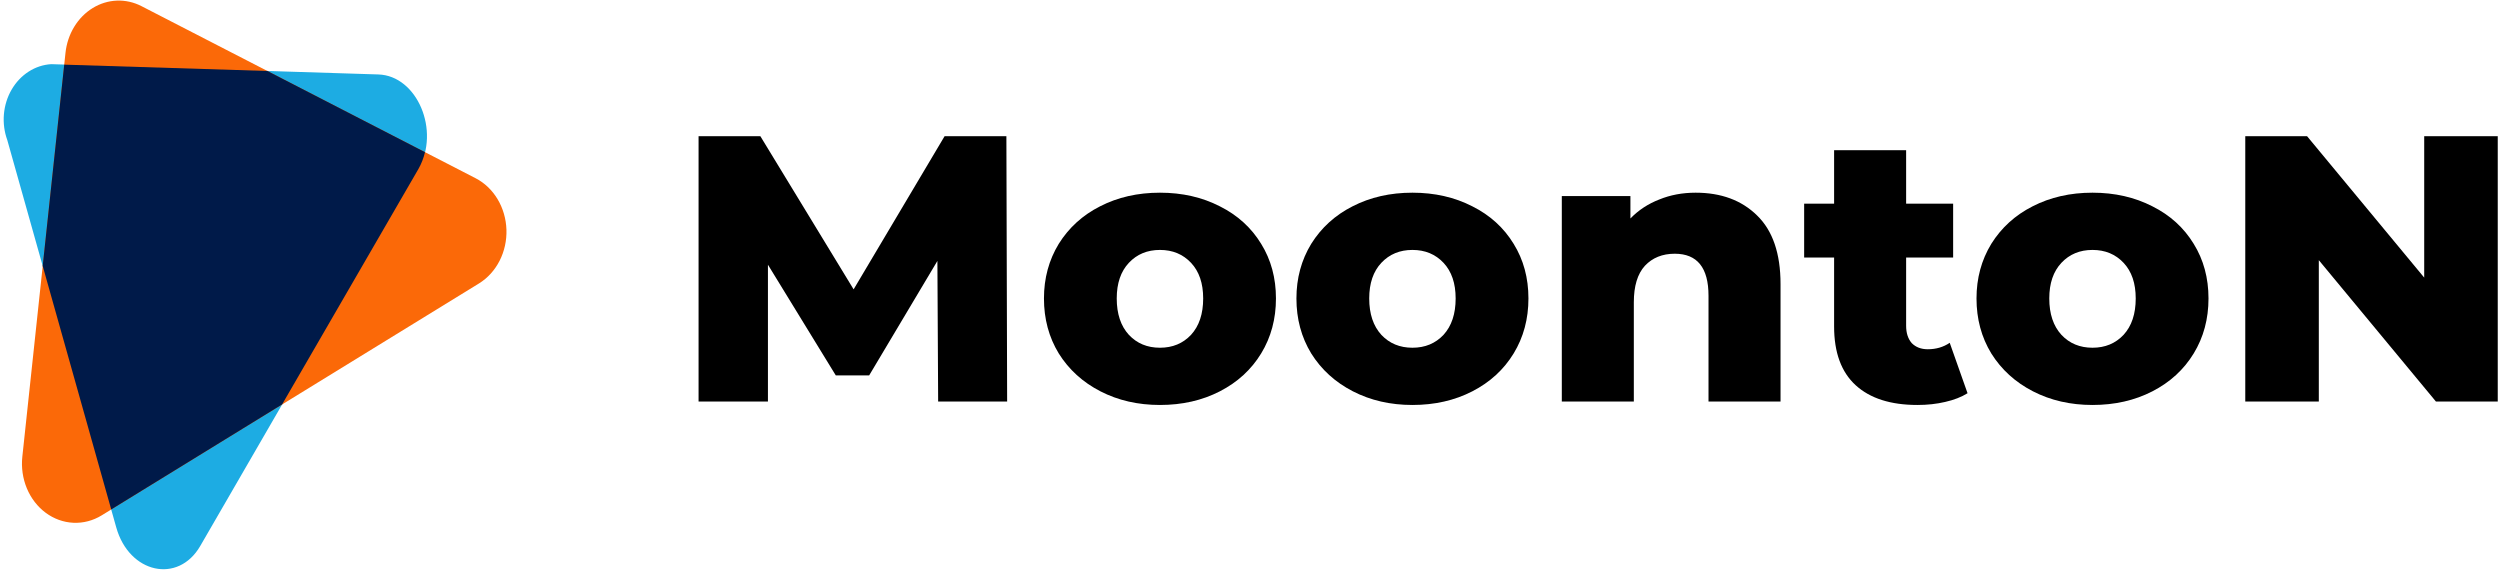
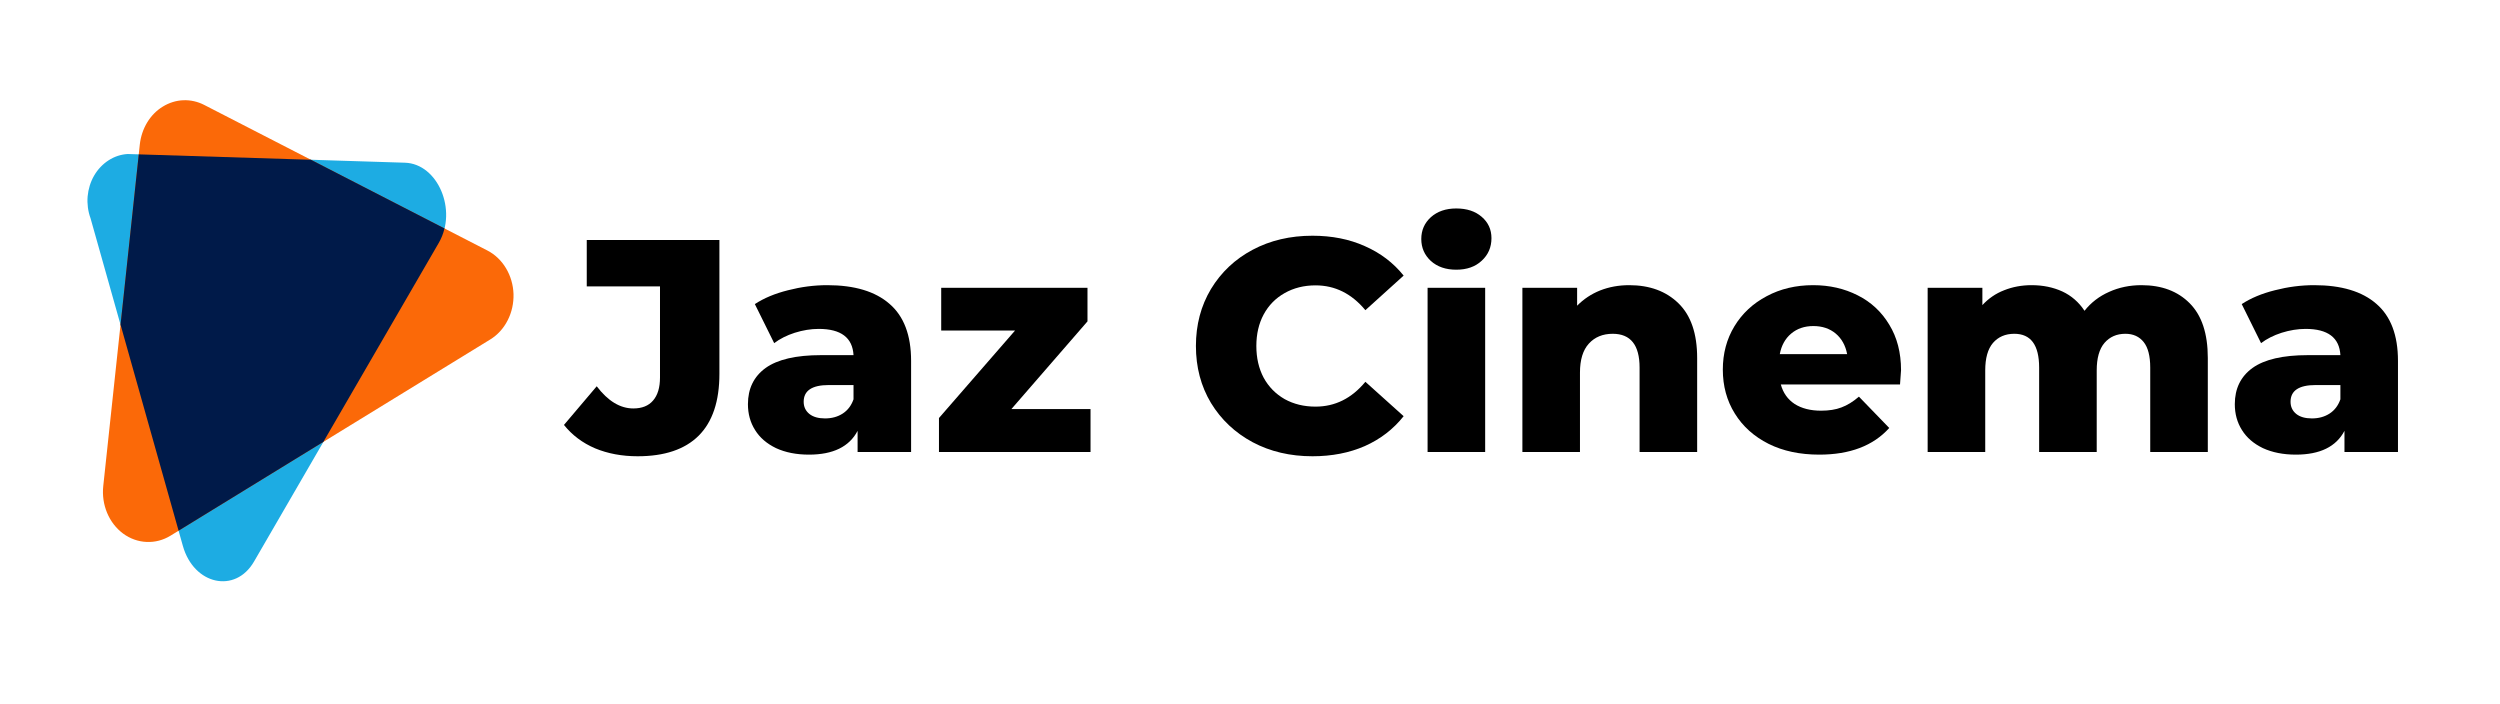
- <svg xmlns="http://www.w3.org/2000/svg" width="173" height="40" viewBox="0 0 173 40" fill="none">
-   <path d="M28.955 11.693L13.857 37.782C12.327 40.425 8.938 39.681 8.044 36.495L0.506 9.698C0.3 9.132 0.219 8.521 0.27 7.913C0.322 7.306 0.503 6.721 0.801 6.207C1.098 5.693 1.502 5.264 1.98 4.957C2.457 4.65 2.994 4.472 3.546 4.44L26.181 5.152C28.868 5.236 30.485 9.049 28.955 11.693Z" fill="#1DACE3" />
-   <path d="M33.148 19.613L7.038 35.662C6.44 36.029 5.763 36.207 5.079 36.176C4.396 36.145 3.734 35.907 3.166 35.487C2.598 35.068 2.146 34.483 1.86 33.798C1.574 33.114 1.465 32.355 1.545 31.606L4.532 3.655C4.601 3.011 4.807 2.395 5.134 1.857C5.461 1.318 5.899 0.873 6.413 0.558C6.926 0.242 7.5 0.066 8.087 0.043C8.674 0.02 9.258 0.151 9.79 0.425L32.913 12.334C33.531 12.653 34.057 13.155 34.433 13.783C34.809 14.411 35.021 15.142 35.046 15.894C35.07 16.646 34.906 17.391 34.571 18.047C34.236 18.703 33.744 19.245 33.148 19.613Z" fill="#FB6908" />
-   <path d="M4.444 4.473L2.955 18.406L7.696 35.254L19.521 27.987L28.955 11.693C29.16 11.333 29.314 10.941 29.41 10.529L18.504 4.912L4.444 4.473Z" fill="#001A49" />
-   <path d="M64.92 27.788L64.868 18.056L60.146 25.978H57.837L53.141 18.318V27.788H48.341V9.425H52.617L59.07 20.023L65.366 9.425H69.642L69.694 27.788H64.92Z" fill="black" />
-   <path d="M80.269 28.024C78.747 28.024 77.375 27.71 76.15 27.08C74.926 26.45 73.964 25.576 73.265 24.457C72.583 23.337 72.242 22.07 72.242 20.653C72.242 19.254 72.583 17.995 73.265 16.875C73.964 15.756 74.917 14.89 76.124 14.278C77.348 13.649 78.73 13.334 80.269 13.334C81.808 13.334 83.189 13.649 84.414 14.278C85.638 14.89 86.591 15.756 87.273 16.875C87.955 17.977 88.296 19.236 88.296 20.653C88.296 22.07 87.955 23.337 87.273 24.457C86.591 25.576 85.638 26.45 84.414 27.08C83.189 27.71 81.808 28.024 80.269 28.024ZM80.269 24.063C81.143 24.063 81.86 23.766 82.42 23.171C82.98 22.559 83.26 21.72 83.26 20.653C83.26 19.604 82.98 18.782 82.42 18.187C81.86 17.592 81.143 17.295 80.269 17.295C79.394 17.295 78.677 17.592 78.118 18.187C77.558 18.782 77.278 19.604 77.278 20.653C77.278 21.72 77.558 22.559 78.118 23.171C78.677 23.766 79.394 24.063 80.269 24.063Z" fill="black" />
-   <path d="M97.74 28.024C96.219 28.024 94.846 27.71 93.622 27.08C92.398 26.45 91.436 25.576 90.736 24.457C90.054 23.337 89.713 22.07 89.713 20.653C89.713 19.254 90.054 17.995 90.736 16.875C91.436 15.756 92.389 14.89 93.596 14.278C94.82 13.649 96.201 13.334 97.74 13.334C99.279 13.334 100.661 13.649 101.885 14.278C103.109 14.89 104.063 15.756 104.745 16.875C105.427 17.977 105.768 19.236 105.768 20.653C105.768 22.07 105.427 23.337 104.745 24.457C104.063 25.576 103.109 26.45 101.885 27.08C100.661 27.71 99.279 28.024 97.74 28.024ZM97.74 24.063C98.615 24.063 99.332 23.766 99.892 23.171C100.451 22.559 100.731 21.72 100.731 20.653C100.731 19.604 100.451 18.782 99.892 18.187C99.332 17.592 98.615 17.295 97.74 17.295C96.866 17.295 96.149 17.592 95.589 18.187C95.03 18.782 94.75 19.604 94.75 20.653C94.75 21.72 95.03 22.559 95.589 23.171C96.149 23.766 96.866 24.063 97.74 24.063Z" fill="black" />
-   <path d="M117.337 13.334C119.103 13.334 120.52 13.859 121.587 14.908C122.671 15.957 123.213 17.54 123.213 19.656V27.788H118.229V20.469C118.229 18.528 117.451 17.558 115.894 17.558C115.037 17.558 114.346 17.837 113.822 18.397C113.315 18.957 113.061 19.796 113.061 20.915V27.788H108.077V13.57H112.825V15.118C113.384 14.541 114.049 14.104 114.819 13.806C115.588 13.491 116.427 13.334 117.337 13.334Z" fill="black" />
-   <path d="M136.154 27.211C135.734 27.474 135.218 27.675 134.606 27.814C134.011 27.954 133.373 28.024 132.691 28.024C130.837 28.024 129.412 27.57 128.415 26.66C127.418 25.751 126.92 24.395 126.92 22.594V17.82H124.847V14.095H126.92V10.396H131.904V14.095H135.157V17.82H131.904V22.542C131.904 23.049 132.035 23.451 132.297 23.748C132.577 24.028 132.944 24.168 133.399 24.168C133.976 24.168 134.483 24.02 134.921 23.722L136.154 27.211Z" fill="black" />
-   <path d="M144.801 28.024C143.279 28.024 141.907 27.71 140.682 27.08C139.458 26.45 138.496 25.576 137.797 24.457C137.115 23.337 136.774 22.07 136.774 20.653C136.774 19.254 137.115 17.995 137.797 16.875C138.496 15.756 139.449 14.89 140.656 14.278C141.88 13.649 143.262 13.334 144.801 13.334C146.34 13.334 147.722 13.649 148.946 14.278C150.17 14.89 151.123 15.756 151.805 16.875C152.487 17.977 152.828 19.236 152.828 20.653C152.828 22.07 152.487 23.337 151.805 24.457C151.123 25.576 150.17 26.45 148.946 27.08C147.722 27.71 146.34 28.024 144.801 28.024ZM144.801 24.063C145.675 24.063 146.392 23.766 146.952 23.171C147.512 22.559 147.792 21.72 147.792 20.653C147.792 19.604 147.512 18.782 146.952 18.187C146.392 17.592 145.675 17.295 144.801 17.295C143.927 17.295 143.209 17.592 142.65 18.187C142.09 18.782 141.81 19.604 141.81 20.653C141.81 21.72 142.09 22.559 142.65 23.171C143.209 23.766 143.927 24.063 144.801 24.063Z" fill="black" />
-   <path d="M172.844 9.425V27.788H168.568L160.462 18.003V27.788H155.373V9.425H159.649L167.755 19.21V9.425H172.844Z" fill="black" />
+ <svg xmlns="http://www.w3.org/2000/svg" width="256" zoomAndPan="magnify" viewBox="0 0 192 54" height="72" preserveAspectRatio="xMidYMid meet" version="1.0">
+   <defs>
+     <g />
+     <clipPath id="84368a552b">
+       <path d="M 6.457 11 L 35 11 L 35 45 L 6.457 45 Z M 6.457 11 " clip-rule="nonzero" />
+     </clipPath>
+     <clipPath id="319c953b75">
+       <path d="M 7 7.656 L 40 7.656 L 40 42 L 7 42 Z M 7 7.656 " clip-rule="nonzero" />
+     </clipPath>
+   </defs>
+   <g clip-path="url(#84368a552b)">
+     <path fill="#1dace3" d="M 33.707 18.637 L 19.508 43.129 C 18.07 45.613 14.883 44.914 14.043 41.922 L 6.953 16.762 C 6.758 16.23 6.684 15.656 6.73 15.086 C 6.781 14.52 6.949 13.969 7.23 13.484 C 7.508 13.004 7.891 12.602 8.34 12.312 C 8.789 12.023 9.293 11.855 9.812 11.828 L 31.098 12.496 C 33.625 12.574 35.148 16.152 33.707 18.637 Z M 33.707 18.637 " fill-opacity="1" fill-rule="nonzero" />
+   </g>
+   <g clip-path="url(#319c953b75)">
+     <path fill="#fb6908" d="M 37.652 26.07 L 13.094 41.141 C 12.535 41.484 11.898 41.652 11.254 41.621 C 10.613 41.594 9.988 41.371 9.453 40.977 C 8.922 40.582 8.496 40.035 8.227 39.391 C 7.957 38.746 7.855 38.035 7.93 37.332 L 10.738 11.09 C 10.805 10.484 11 9.906 11.305 9.402 C 11.613 8.895 12.023 8.477 12.508 8.184 C 12.992 7.887 13.531 7.719 14.082 7.699 C 14.633 7.676 15.184 7.801 15.684 8.059 L 37.43 19.238 C 38.012 19.539 38.508 20.008 38.859 20.598 C 39.215 21.188 39.414 21.875 39.438 22.582 C 39.457 23.285 39.305 23.988 38.988 24.602 C 38.676 25.219 38.211 25.727 37.652 26.07 Z M 37.652 26.07 " fill-opacity="1" fill-rule="nonzero" />
+   </g>
+   <path fill="#001a49" d="M 10.656 11.855 L 9.258 24.938 L 13.715 40.758 L 24.836 33.934 L 33.707 18.637 C 33.902 18.297 34.047 17.93 34.137 17.543 L 23.879 12.27 Z M 10.656 11.855 " fill-opacity="1" fill-rule="nonzero" />
+   <g fill="#000000" fill-opacity="1">
+     <g transform="translate(43.7816, 34.71283)">
+       <g>
+         <path d="M 5.188 0.328 C 3.988 0.328 2.898 0.125 1.922 -0.281 C 0.953 -0.695 0.156 -1.297 -0.469 -2.078 L 2.047 -5.047 C 2.91 -3.91 3.848 -3.344 4.859 -3.344 C 5.523 -3.344 6.031 -3.547 6.375 -3.953 C 6.727 -4.359 6.906 -4.945 6.906 -5.719 L 6.906 -12.719 L 1.281 -12.719 L 1.281 -16.281 L 11.469 -16.281 L 11.469 -6 C 11.469 -3.895 10.938 -2.312 9.875 -1.25 C 8.812 -0.195 7.25 0.328 5.188 0.328 Z M 5.188 0.328 " />
+       </g>
+     </g>
+   </g>
+   <g fill="#000000" fill-opacity="1">
+     <g transform="translate(56.7384, 34.71283)">
+       <g>
+         <path d="M 6.797 -12.812 C 8.891 -12.812 10.484 -12.332 11.578 -11.375 C 12.68 -10.426 13.234 -8.969 13.234 -7 L 13.234 0 L 9.125 0 L 9.125 -1.625 C 8.488 -0.406 7.242 0.203 5.391 0.203 C 4.422 0.203 3.578 0.035 2.859 -0.297 C 2.148 -0.641 1.613 -1.102 1.25 -1.688 C 0.883 -2.27 0.703 -2.93 0.703 -3.672 C 0.703 -4.867 1.156 -5.797 2.062 -6.453 C 2.977 -7.109 4.395 -7.438 6.312 -7.438 L 8.812 -7.438 C 8.738 -8.781 7.848 -9.453 6.141 -9.453 C 5.535 -9.453 4.922 -9.352 4.297 -9.156 C 3.68 -8.957 3.156 -8.691 2.719 -8.359 L 1.234 -11.359 C 1.93 -11.816 2.781 -12.172 3.781 -12.422 C 4.781 -12.68 5.785 -12.812 6.797 -12.812 Z M 6.625 -2.578 C 7.145 -2.578 7.598 -2.703 7.984 -2.953 C 8.367 -3.203 8.645 -3.566 8.812 -4.047 L 8.812 -5.141 L 6.906 -5.141 C 5.625 -5.141 4.984 -4.711 4.984 -3.859 C 4.984 -3.473 5.129 -3.16 5.422 -2.922 C 5.711 -2.691 6.113 -2.578 6.625 -2.578 Z M 6.625 -2.578 " />
+       </g>
+     </g>
+   </g>
+   <g fill="#000000" fill-opacity="1">
+     <g transform="translate(71.34678, 34.71283)">
+       <g>
+         <path d="M 12.406 -3.297 L 12.406 0 L 0.766 0 L 0.766 -2.609 L 6.609 -9.328 L 0.938 -9.328 L 0.938 -12.609 L 12.172 -12.609 L 12.172 -10.031 L 6.328 -3.297 Z M 12.406 -3.297 " />
+       </g>
+     </g>
+   </g>
+   <g fill="#000000" fill-opacity="1">
+     <g transform="translate(84.28031, 34.71283)">
+       <g />
+     </g>
+   </g>
+   <g fill="#000000" fill-opacity="1">
+     <g transform="translate(91.04948, 34.71283)">
+       <g>
+         <path d="M 9.75 0.328 C 8.039 0.328 6.508 -0.031 5.156 -0.75 C 3.801 -1.477 2.734 -2.484 1.953 -3.766 C 1.18 -5.055 0.797 -6.516 0.797 -8.141 C 0.797 -9.766 1.18 -11.223 1.953 -12.516 C 2.734 -13.805 3.801 -14.812 5.156 -15.531 C 6.508 -16.25 8.039 -16.609 9.75 -16.609 C 11.238 -16.609 12.578 -16.344 13.766 -15.812 C 14.961 -15.289 15.957 -14.535 16.75 -13.547 L 13.812 -10.891 C 12.758 -12.16 11.484 -12.797 9.984 -12.797 C 9.098 -12.797 8.305 -12.598 7.609 -12.203 C 6.922 -11.816 6.383 -11.27 6 -10.562 C 5.625 -9.863 5.438 -9.055 5.438 -8.141 C 5.438 -7.223 5.625 -6.41 6 -5.703 C 6.383 -5.004 6.922 -4.457 7.609 -4.062 C 8.305 -3.676 9.098 -3.484 9.984 -3.484 C 11.484 -3.484 12.758 -4.117 13.812 -5.391 L 16.75 -2.75 C 15.957 -1.75 14.961 -0.984 13.766 -0.453 C 12.578 0.066 11.238 0.328 9.75 0.328 Z M 9.75 0.328 " />
+       </g>
+     </g>
+   </g>
+   <g fill="#000000" fill-opacity="1">
+     <g transform="translate(108.2166, 34.71283)">
+       <g>
+         <path d="M 1.422 -12.609 L 5.844 -12.609 L 5.844 0 L 1.422 0 Z M 3.625 -14 C 2.82 -14 2.172 -14.223 1.672 -14.672 C 1.18 -15.129 0.938 -15.691 0.938 -16.359 C 0.938 -17.023 1.18 -17.582 1.672 -18.031 C 2.172 -18.477 2.82 -18.703 3.625 -18.703 C 4.438 -18.703 5.086 -18.488 5.578 -18.062 C 6.078 -17.633 6.328 -17.086 6.328 -16.422 C 6.328 -15.723 6.078 -15.145 5.578 -14.688 C 5.086 -14.227 4.438 -14 3.625 -14 Z M 3.625 -14 " />
+       </g>
+     </g>
+   </g>
+   <g fill="#000000" fill-opacity="1">
+     <g transform="translate(115.4976, 34.71283)">
+       <g>
+         <path d="M 9.625 -12.812 C 11.195 -12.812 12.457 -12.348 13.406 -11.422 C 14.363 -10.492 14.844 -9.094 14.844 -7.219 L 14.844 0 L 10.422 0 L 10.422 -6.484 C 10.422 -8.211 9.734 -9.078 8.359 -9.078 C 7.598 -9.078 6.988 -8.828 6.531 -8.328 C 6.07 -7.828 5.844 -7.082 5.844 -6.094 L 5.844 0 L 1.422 0 L 1.422 -12.609 L 5.625 -12.609 L 5.625 -11.234 C 6.125 -11.742 6.711 -12.133 7.391 -12.406 C 8.078 -12.676 8.82 -12.812 9.625 -12.812 Z M 9.625 -12.812 " />
+       </g>
+     </g>
+   </g>
+   <g fill="#000000" fill-opacity="1">
+     <g transform="translate(131.6878, 34.71283)">
+       <g>
+         <path d="M 14.312 -6.281 C 14.312 -6.25 14.285 -5.883 14.234 -5.188 L 5.078 -5.188 C 5.254 -4.539 5.609 -4.039 6.141 -3.688 C 6.68 -3.344 7.359 -3.172 8.172 -3.172 C 8.773 -3.172 9.297 -3.254 9.734 -3.422 C 10.18 -3.586 10.629 -3.863 11.078 -4.25 L 13.406 -1.844 C 12.176 -0.477 10.383 0.203 8.031 0.203 C 6.551 0.203 5.254 -0.07 4.141 -0.625 C 3.023 -1.188 2.16 -1.961 1.547 -2.953 C 0.93 -3.941 0.625 -5.066 0.625 -6.328 C 0.625 -7.566 0.922 -8.676 1.516 -9.656 C 2.117 -10.645 2.945 -11.414 4 -11.969 C 5.051 -12.531 6.238 -12.812 7.562 -12.812 C 8.82 -12.812 9.961 -12.551 10.984 -12.031 C 12.004 -11.52 12.812 -10.77 13.406 -9.781 C 14.008 -8.801 14.312 -7.633 14.312 -6.281 Z M 7.578 -9.672 C 6.898 -9.672 6.332 -9.477 5.875 -9.094 C 5.414 -8.707 5.125 -8.18 5 -7.516 L 10.172 -7.516 C 10.047 -8.18 9.754 -8.707 9.297 -9.094 C 8.836 -9.477 8.266 -9.672 7.578 -9.672 Z M 7.578 -9.672 " />
+       </g>
+     </g>
+   </g>
+   <g fill="#000000" fill-opacity="1">
+     <g transform="translate(146.6218, 34.71283)">
+       <g>
+         <path d="M 17.844 -12.812 C 19.395 -12.812 20.629 -12.348 21.547 -11.422 C 22.473 -10.492 22.938 -9.094 22.938 -7.219 L 22.938 0 L 18.516 0 L 18.516 -6.484 C 18.516 -7.367 18.348 -8.02 18.016 -8.438 C 17.68 -8.863 17.211 -9.078 16.609 -9.078 C 15.941 -9.078 15.406 -8.844 15 -8.375 C 14.602 -7.906 14.406 -7.203 14.406 -6.266 L 14.406 0 L 9.984 0 L 9.984 -6.484 C 9.984 -8.211 9.348 -9.078 8.078 -9.078 C 7.391 -9.078 6.844 -8.844 6.438 -8.375 C 6.039 -7.906 5.844 -7.203 5.844 -6.266 L 5.844 0 L 1.422 0 L 1.422 -12.609 L 5.625 -12.609 L 5.625 -11.281 C 6.094 -11.789 6.648 -12.172 7.297 -12.422 C 7.941 -12.68 8.645 -12.812 9.406 -12.812 C 10.281 -12.812 11.066 -12.648 11.766 -12.328 C 12.461 -12.004 13.031 -11.508 13.469 -10.844 C 13.969 -11.477 14.598 -11.961 15.359 -12.297 C 16.117 -12.641 16.945 -12.812 17.844 -12.812 Z M 17.844 -12.812 " />
+       </g>
+     </g>
+   </g>
+   <g fill="#000000" fill-opacity="1">
+     <g transform="translate(170.9303, 34.71283)">
+       <g>
+         <path d="M 6.797 -12.812 C 8.891 -12.812 10.484 -12.332 11.578 -11.375 C 12.68 -10.426 13.234 -8.969 13.234 -7 L 13.234 0 L 9.125 0 L 9.125 -1.625 C 8.488 -0.406 7.242 0.203 5.391 0.203 C 4.422 0.203 3.578 0.035 2.859 -0.297 C 2.148 -0.641 1.613 -1.102 1.25 -1.688 C 0.883 -2.27 0.703 -2.93 0.703 -3.672 C 0.703 -4.867 1.156 -5.797 2.062 -6.453 C 2.977 -7.109 4.395 -7.438 6.312 -7.438 L 8.812 -7.438 C 8.738 -8.781 7.848 -9.453 6.141 -9.453 C 5.535 -9.453 4.922 -9.352 4.297 -9.156 C 3.68 -8.957 3.156 -8.691 2.719 -8.359 L 1.234 -11.359 C 1.93 -11.816 2.781 -12.172 3.781 -12.422 C 4.781 -12.68 5.785 -12.812 6.797 -12.812 Z M 6.625 -2.578 C 7.145 -2.578 7.598 -2.703 7.984 -2.953 C 8.367 -3.203 8.645 -3.566 8.812 -4.047 L 8.812 -5.141 L 6.906 -5.141 C 5.625 -5.141 4.984 -4.711 4.984 -3.859 C 4.984 -3.473 5.129 -3.16 5.422 -2.922 C 5.711 -2.691 6.113 -2.578 6.625 -2.578 Z M 6.625 -2.578 " />
+       </g>
+     </g>
+   </g>
</svg>
